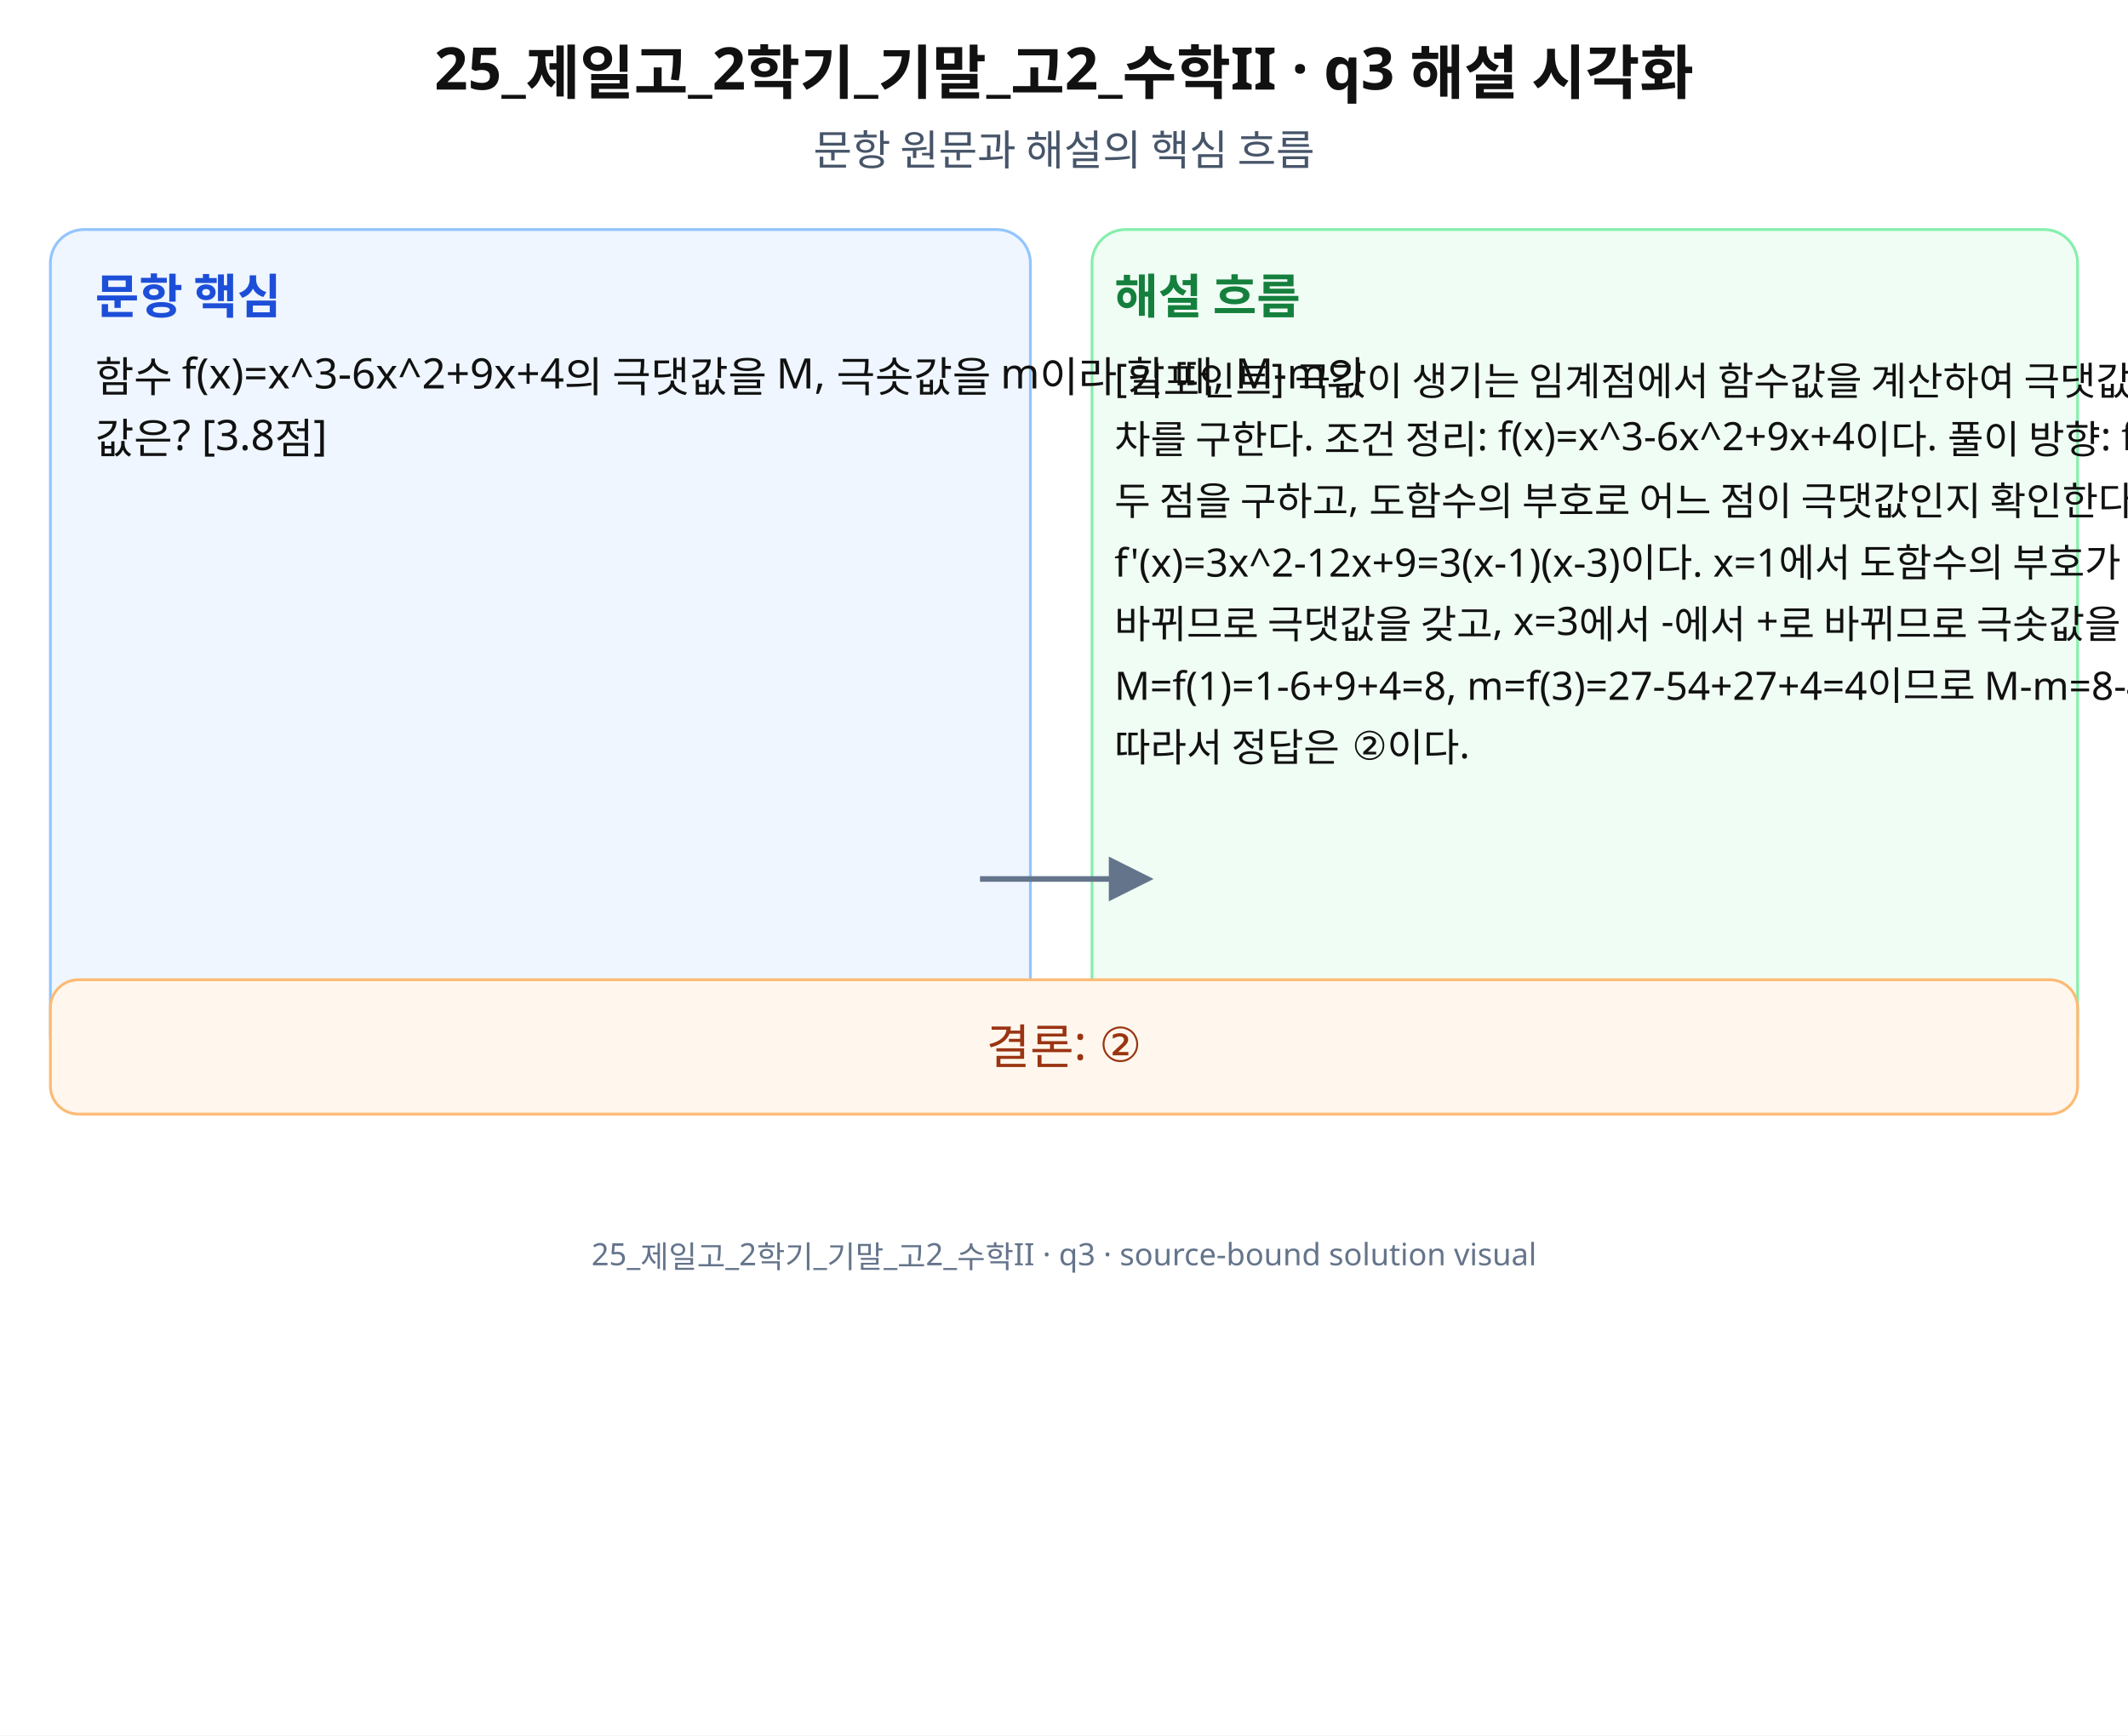
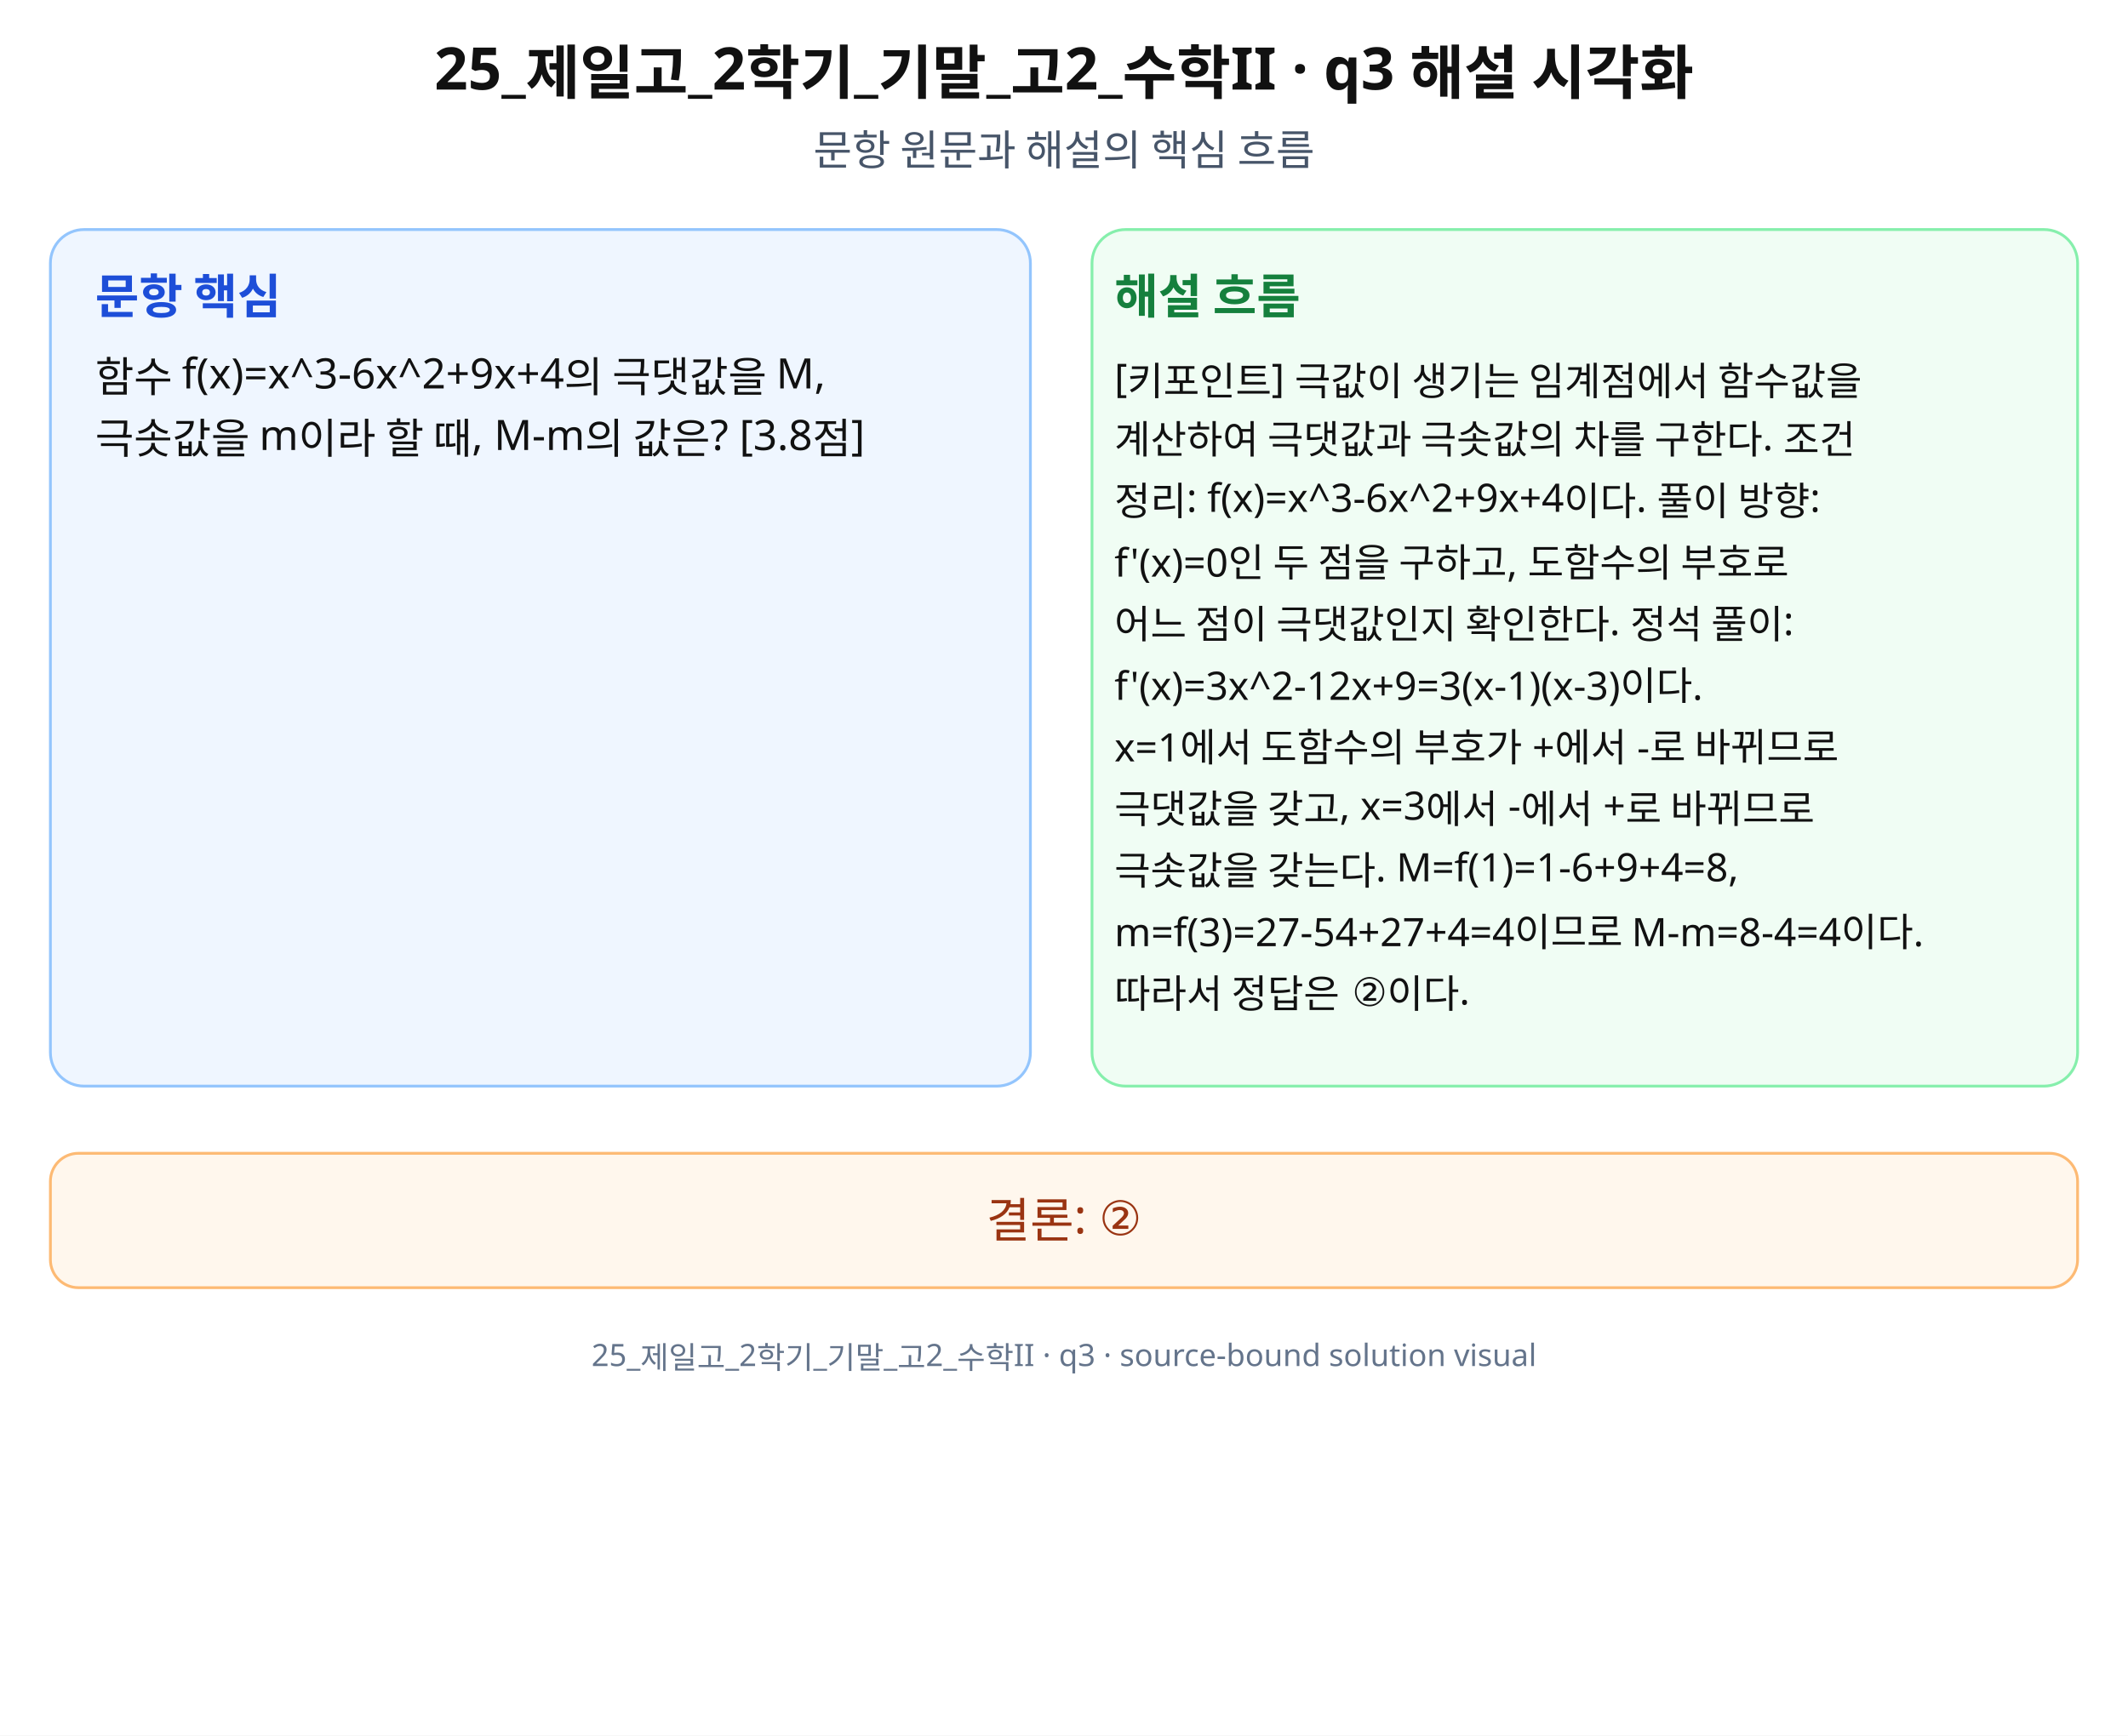
<svg xmlns="http://www.w3.org/2000/svg" width="760" height="620" viewBox="0 0 760 620" role="img" aria-labelledby="title desc" preserveAspectRatio="xMidYMid meet">
  <rect width="760" height="620" fill="#fff" />
  <g font-family="Noto Sans KR, Pretendard, Apple SD Gothic Neo, Malgun Gothic, sans-serif" fill="#111">
    <text x="380" y="32" font-size="21" font-weight="700" text-anchor="middle">25_제일고_2학기_기말_고2_수학II · q3 해설 시각화</text>
    <text x="380" y="59" font-size="15" text-anchor="middle" fill="#475569">문항 원문과 해설의 핵심 흐름</text>
-     <rect x="18" y="82" width="350" height="300" rx="12" fill="#eff6ff" stroke="#93c5fd" />
-     <rect x="390" y="82" width="352" height="300" rx="12" fill="#f0fdf4" stroke="#86efac" />
+     <rect x="18" y="82" width="350" height="306" rx="12" fill="#eff6ff" stroke="#93c5fd" />
+     <rect x="390" y="82" width="352" height="306" rx="12" fill="#f0fdf4" stroke="#86efac" />
    <text x="34" y="112" font-size="17" font-weight="700" fill="#1d4ed8">문항 핵심</text>
    <text x="398" y="112" font-size="17" font-weight="700" fill="#15803d">해설 흐름</text>
-     <text x="34" y="140" font-size="15">함수 f(x)=x^3-6x^2+9x+4의 극댓값을 M, 극솟값을 m이라 할 때, M-m의</text>
-     <text x="34" y="162" font-size="15">값은? [3.8점]</text>
-     <text x="398" y="140" font-size="14">[키포인트] 극값이 생기는 임계점에서 함수값을 계산하여 극댓값과 극솟값의</text>
-     <text x="398" y="162" font-size="14">차를 구한다. 조건 정리: f(x)=x^3-6x^2+9x+4이다. 풀이 방향: f'(x)=0인</text>
-     <text x="398" y="184" font-size="14">두 점을 구하고, 도함수의 부호로 어느 점이 극댓값인지 확인한다. 정석 풀이:</text>
-     <text x="398" y="206" font-size="14">f'(x)=3x^2-12x+9=3(x-1)(x-3)이다. x=1에서 도함수의 부호가 +에서 -로</text>
-     <text x="398" y="228" font-size="14">바뀌므로 극댓값을 갖고, x=3에서 -에서 +로 바뀌므로 극솟값을 갖는다.</text>
-     <text x="398" y="250" font-size="14">M=f(1)=1-6+9+4=8, m=f(3)=27-54+27+4=4이므로 M-m=8-4=4이다.</text>
-     <text x="398" y="272" font-size="14">따라서 정답은 ②이다.</text>
-     <path d="M350 314 L410 314" stroke="#64748b" stroke-width="2" marker-end="url(#arrow)" />
-     <rect x="18" y="350" width="724" height="48" rx="10" fill="#fff7ed" stroke="#fdba74" />
-     <text x="380" y="380" font-size="17" text-anchor="middle" fill="#9a3412">결론: ②</text>
-     <text x="380" y="452" font-size="11" text-anchor="middle" fill="#64748b">25_제일고_2학기_기말_고2_수학II · q3 · source-bound solution visual</text>
+     <text x="34" y="140" font-size="15">함수 f(x)=x^3-6x^2+9x+4의 극댓값을 M,</text>
+     <text x="34" y="162" font-size="15">극솟값을 m이라 할 때, M-m의 값은? [3.8점]</text>
+     <text x="398" y="140" font-size="14">[키포인트] 극값이 생기는 임계점에서 함수값을</text>
+     <text x="398" y="162" font-size="14">계산하여 극댓값과 극솟값의 차를 구한다. 조건</text>
+     <text x="398" y="184" font-size="14">정리: f(x)=x^3-6x^2+9x+4이다. 풀이 방향:</text>
+     <text x="398" y="206" font-size="14">f'(x)=0인 두 점을 구하고, 도함수의 부호로</text>
+     <text x="398" y="228" font-size="14">어느 점이 극댓값인지 확인한다. 정석 풀이:</text>
+     <text x="398" y="250" font-size="14">f'(x)=3x^2-12x+9=3(x-1)(x-3)이다.</text>
+     <text x="398" y="272" font-size="14">x=1에서 도함수의 부호가 +에서 -로 바뀌므로</text>
+     <text x="398" y="294" font-size="14">극댓값을 갖고, x=3에서 -에서 +로 바뀌므로</text>
+     <text x="398" y="316" font-size="14">극솟값을 갖는다. M=f(1)=1-6+9+4=8,</text>
+     <text x="398" y="338" font-size="14">m=f(3)=27-54+27+4=4이므로 M-m=8-4=4이다.</text>
+     <text x="398" y="360" font-size="14">따라서 정답은 ②이다.</text>
+     <rect x="18" y="412" width="724" height="48" rx="10" fill="#fff7ed" stroke="#fdba74" />
+     <text x="380" y="442" font-size="17" text-anchor="middle" fill="#9a3412">결론: ②</text>
+     <text x="380" y="488" font-size="11" text-anchor="middle" fill="#64748b">25_제일고_2학기_기말_고2_수학II · q3 · source-bound solution visual</text>
  </g>
-   <defs>
-     <marker id="arrow" markerWidth="8" markerHeight="8" refX="7" refY="4" orient="auto">
-       <path d="M0,0 L8,4 L0,8 z" fill="#64748b" />
-     </marker>
-   </defs>
</svg>
